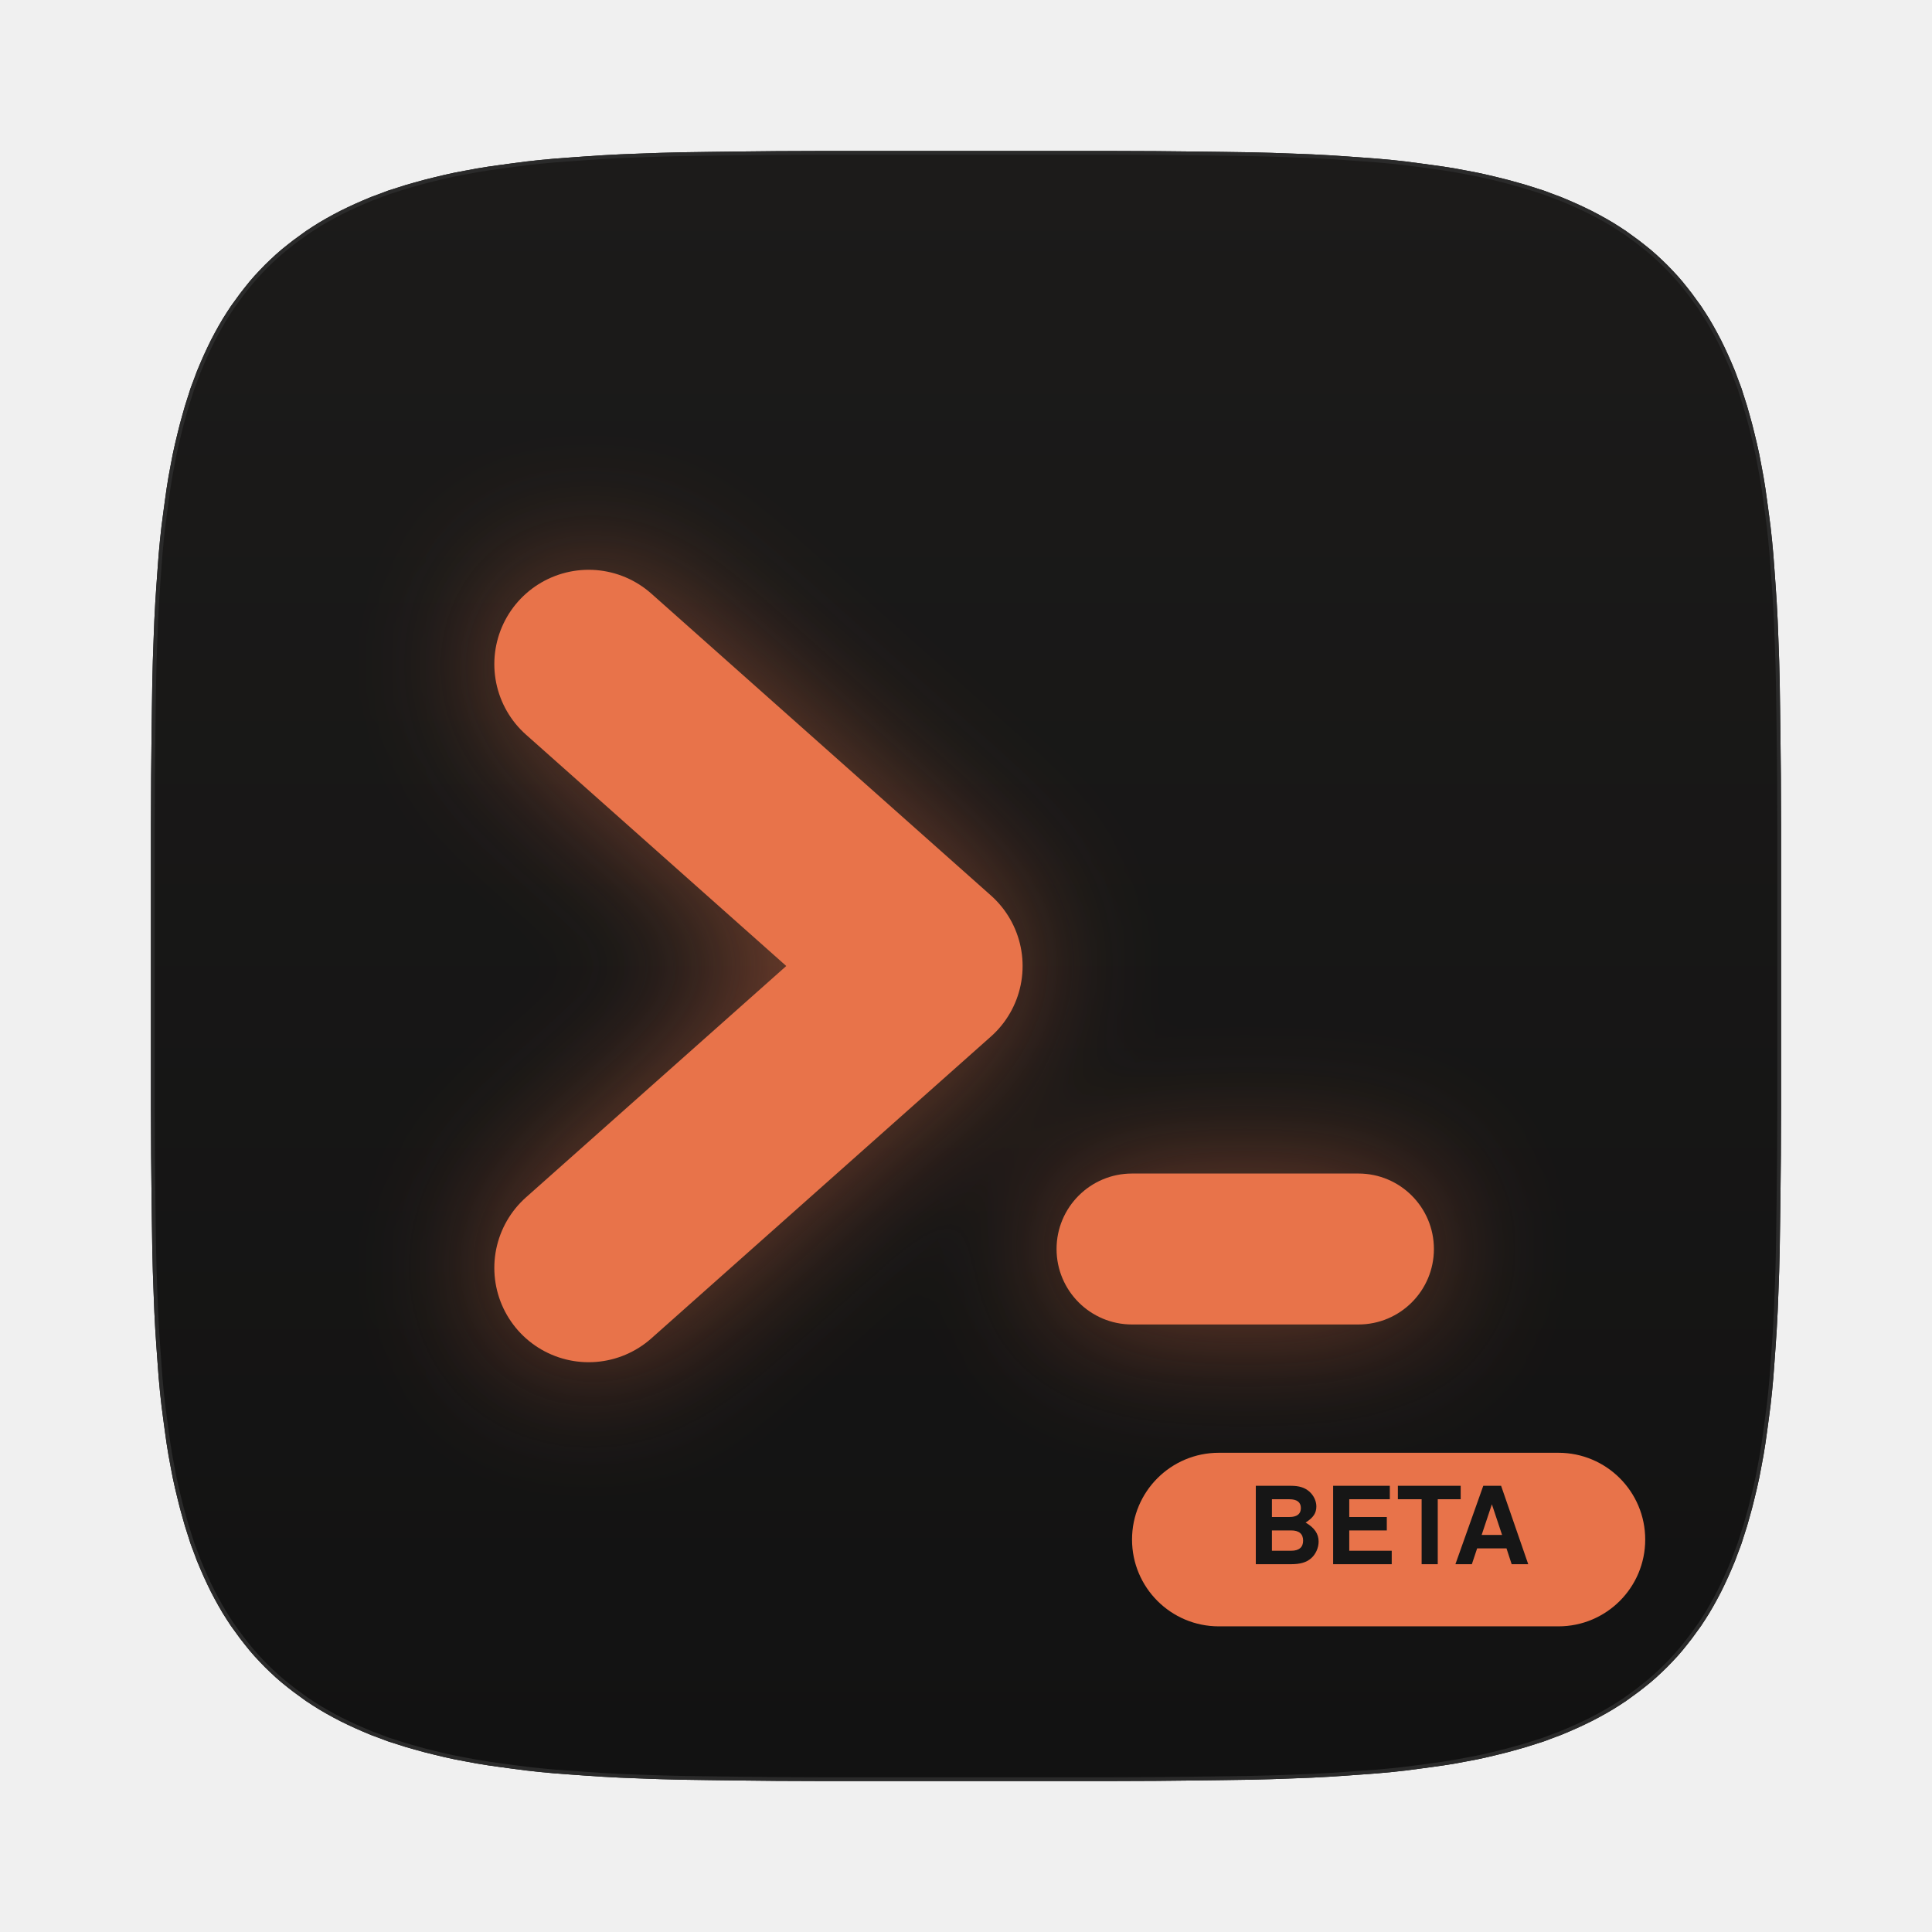
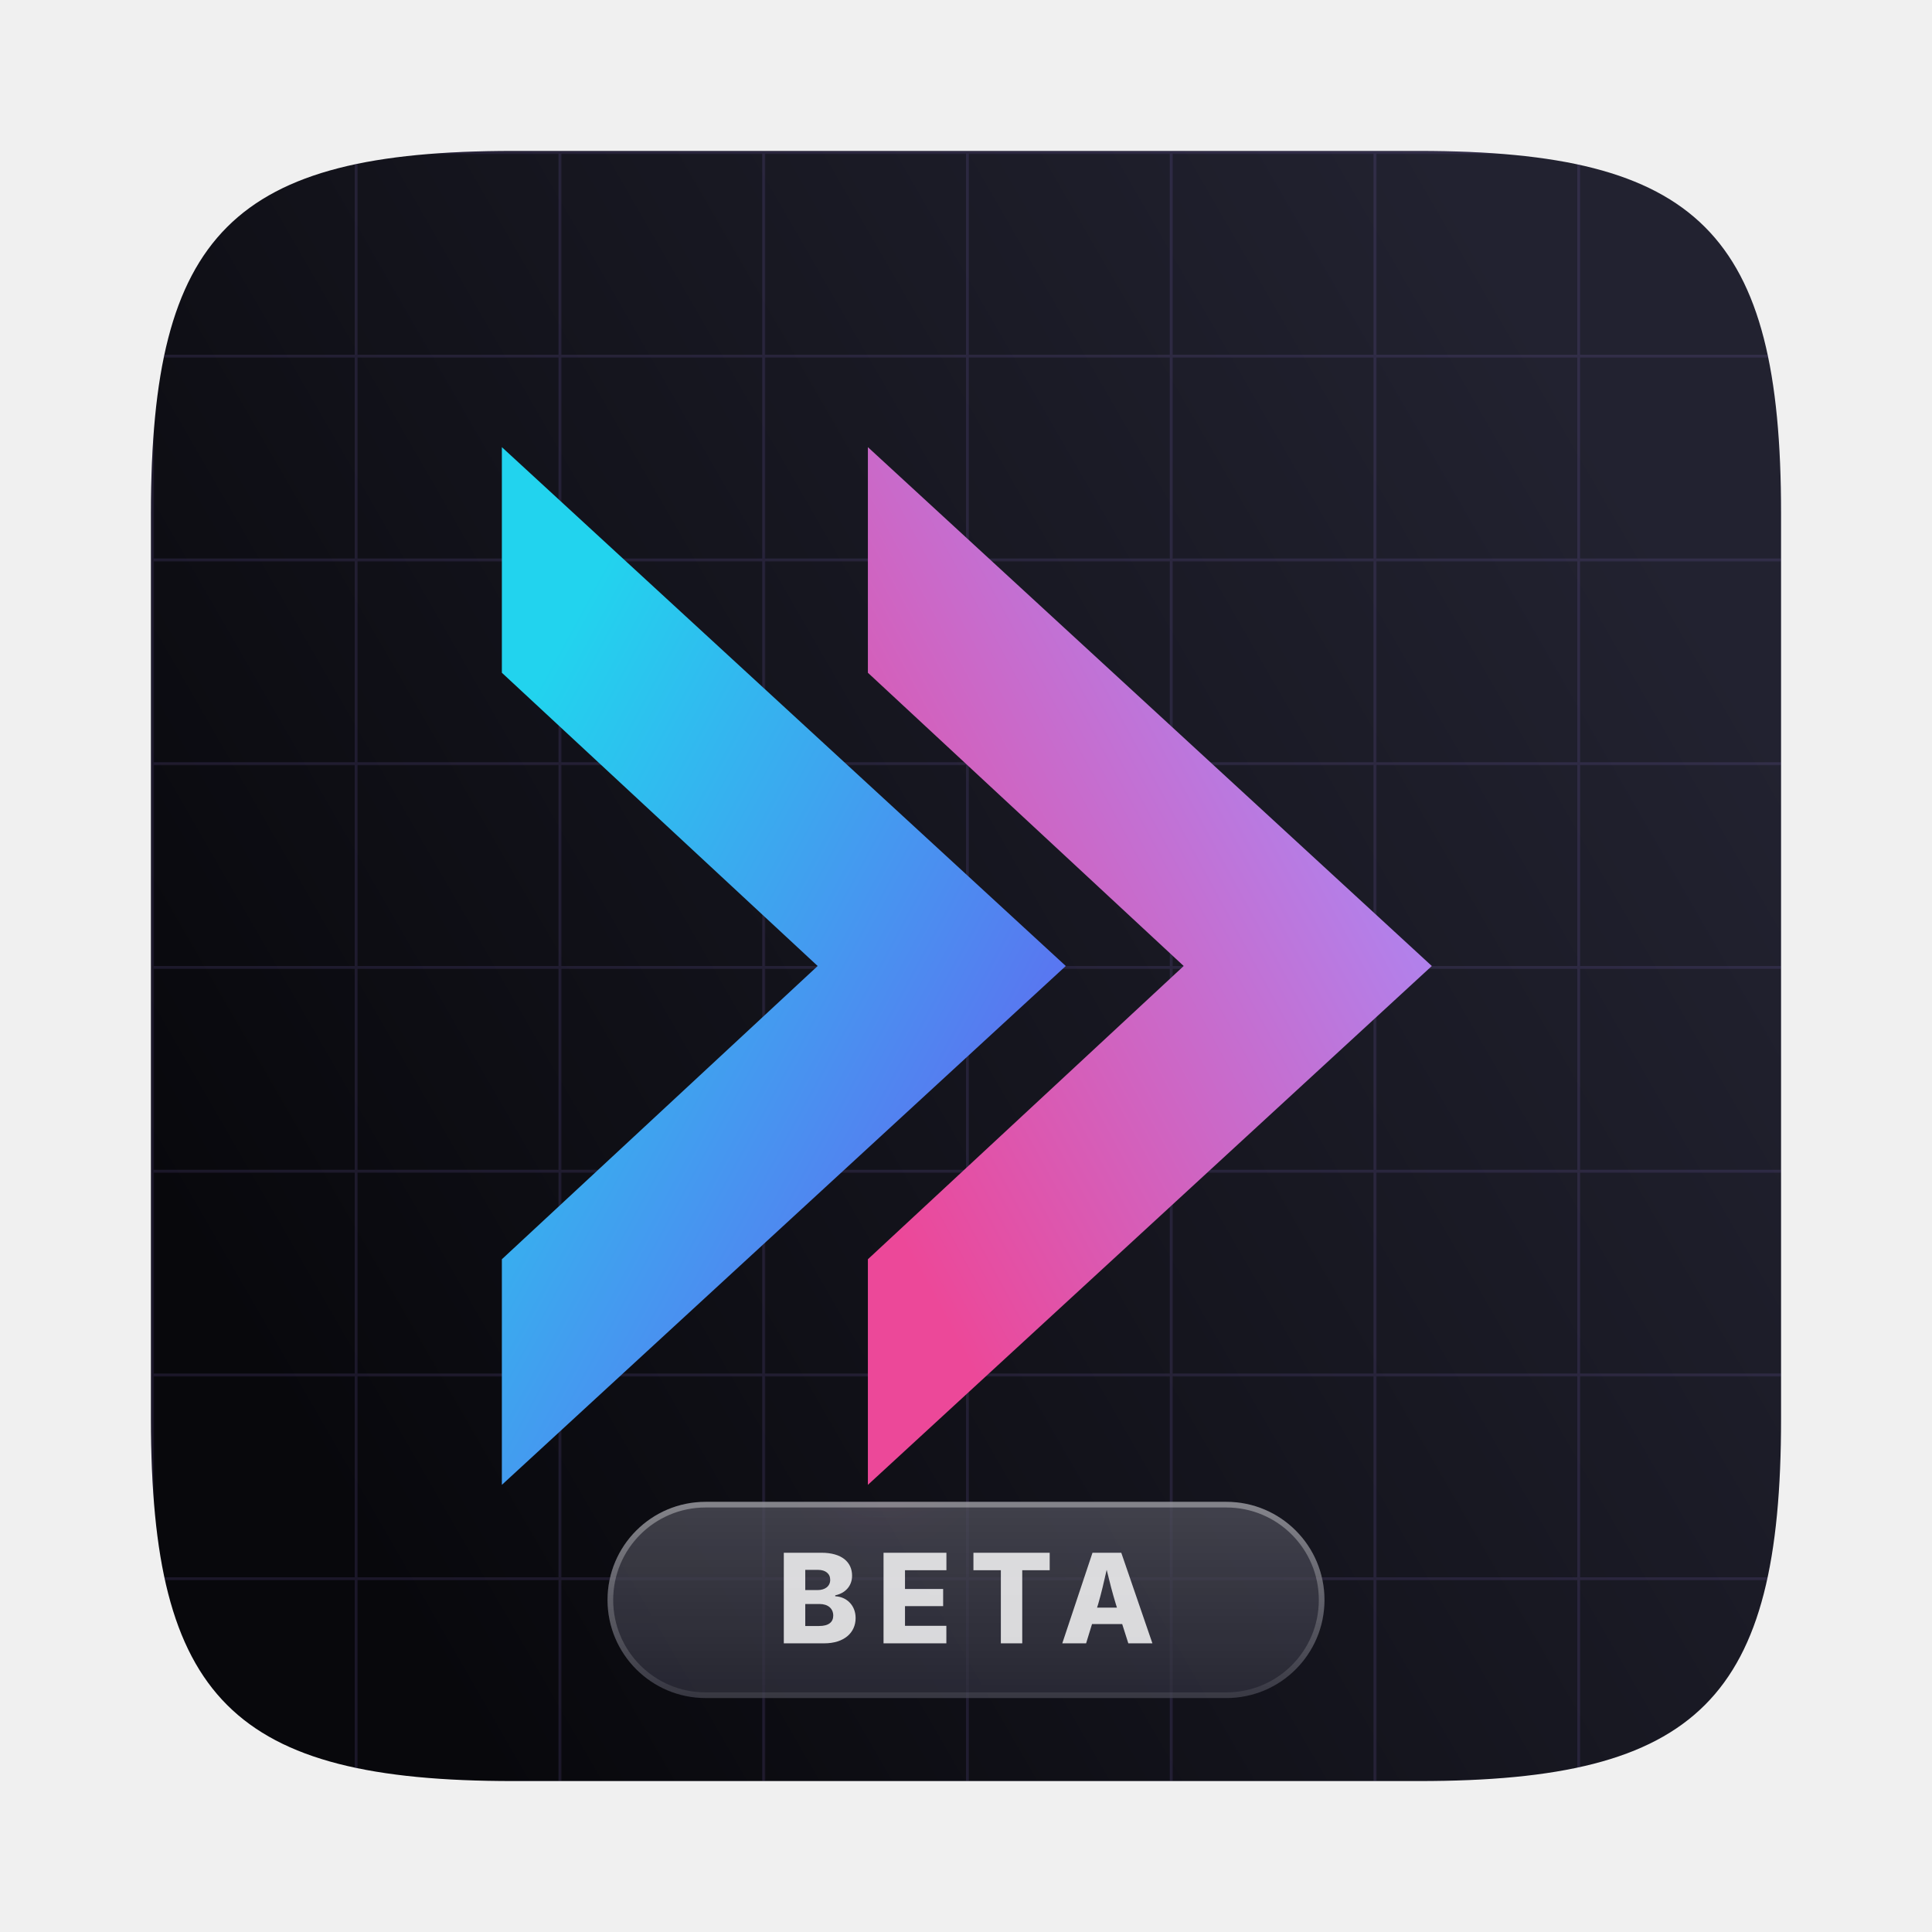
<svg xmlns="http://www.w3.org/2000/svg" width="1024" height="1024" viewBox="0 0 1024 1024">
  <defs>
-     <linearGradient id="bg" x1="0" y1="0" x2="0" y2="1">
-       <stop offset="0" stop-color="#1c1b1a" />
-       <stop offset="1" stop-color="#121212" />
+     <linearGradient id="g-bg" x1="0.933" y1="0.25" x2="0.067" y2="0.75">
+       <stop offset="0" stop-color="#222230" />
+       <stop offset="1" stop-color="#08080C" />
    </linearGradient>
-     <filter id="glow" x="-50%" y="-50%" width="200%" height="200%">
-       <feGaussianBlur stdDeviation="36" />
+     <linearGradient id="g-c1" x1="0.146" y1="0.146" x2="0.854" y2="0.854">
+       <stop offset="0" stop-color="#22D3EE" />
+       <stop offset="1" stop-color="#6366F1" />
+     </linearGradient>
+     <linearGradient id="g-c2" x1="0.146" y1="0.854" x2="0.854" y2="0.146">
+       <stop offset="0" stop-color="#EC4899" />
+       <stop offset="1" stop-color="#A78BFA" />
+     </linearGradient>
+     <linearGradient id="g-glass" x1="0" y1="0" x2="0" y2="1">
+       <stop offset="0" stop-color="#FFFFFF" stop-opacity=".16" />
+       <stop offset="1" stop-color="#FFFFFF" stop-opacity=".05" />
+     </linearGradient>
+     <linearGradient id="g-edge" x1="0" y1="0" x2="0" y2="1">
+       <stop offset="0" stop-color="#FFFFFF" stop-opacity=".35" />
+       <stop offset="1" stop-color="#FFFFFF" stop-opacity=".08" />
+     </linearGradient>
+     <pattern id="g-grid" width="108" height="108" patternUnits="userSpaceOnUse" x="80" y="80">
+       <path d="M108 0H0V108" fill="none" stroke="#A78BFA" stroke-opacity=".12" stroke-width="3" />
+     </pattern>
+     <clipPath id="g-clip">
+       <path d="M272 80H752C900.4 80 944 123.6 944 272V752C944 900.4 900.4 944 752 944H272C123.6 944 80 900.4 80 752V272C80 123.6 123.6 80 272 80Z" />
+     </clipPath>
+     <clipPath id="g-pill">
+       <rect x="322" y="796" width="380" height="104" rx="52" />
+     </clipPath>
+     <filter id="g-blur" x="-20%" y="-20%" width="140%" height="140%">
+       <feGaussianBlur stdDeviation="18" />
    </filter>
-     <clipPath id="tile">
-       <path d="M944.0,512.0 L944.0,586.3 L943.9,612.4 L943.7,631.8 L943.5,647.7 L943.3,661.5 L943.0,673.8 L942.6,685.0 L942.2,695.3 L941.7,704.8 L941.1,713.8 L940.5,722.2 L939.9,730.2 L939.2,737.8 L938.4,745.1 L937.5,752.0 L936.6,758.7 L935.7,765.1 L934.7,771.3 L933.6,777.2 L932.5,783.0 L931.3,788.5 L930.0,793.9 L928.7,799.1 L927.3,804.2 L925.9,809.1 L924.4,813.8 L922.9,818.5 L921.2,823.0 L919.6,827.3 L917.8,831.6 L916.0,835.7 L914.1,839.8 L912.2,843.7 L910.2,847.5 L908.1,851.3 L906.0,854.9 L903.8,858.4 L901.5,861.9 L899.1,865.2 L896.7,868.5 L894.2,871.7 L891.7,874.8 L889.1,877.8 L886.4,880.7 L883.6,883.6 L880.7,886.4 L877.8,889.1 L874.8,891.7 L871.7,894.2 L868.5,896.7 L865.2,899.1 L861.9,901.5 L858.4,903.8 L854.9,906.0 L851.3,908.1 L847.5,910.2 L843.7,912.2 L839.8,914.1 L835.7,916.0 L831.6,917.8 L827.3,919.6 L823.0,921.2 L818.5,922.9 L813.8,924.4 L809.1,925.9 L804.2,927.3 L799.1,928.7 L793.9,930.0 L788.5,931.3 L783.0,932.5 L777.2,933.6 L771.3,934.7 L765.1,935.7 L758.7,936.6 L752.0,937.5 L745.1,938.4 L737.8,939.2 L730.2,939.9 L722.2,940.5 L713.8,941.1 L704.8,941.7 L695.3,942.2 L685.0,942.6 L673.8,943.0 L661.5,943.3 L647.7,943.5 L631.8,943.7 L612.4,943.9 L586.3,944.0 L512.0,944.0 L437.7,944.0 L411.6,943.9 L392.2,943.7 L376.3,943.5 L362.5,943.3 L350.2,943.0 L339.0,942.6 L328.7,942.2 L319.2,941.7 L310.2,941.1 L301.8,940.5 L293.8,939.9 L286.2,939.2 L278.9,938.4 L272.0,937.5 L265.3,936.6 L258.9,935.7 L252.7,934.7 L246.8,933.6 L241.0,932.5 L235.5,931.3 L230.1,930.0 L224.9,928.7 L219.8,927.3 L214.9,925.9 L210.2,924.4 L205.5,922.9 L201.0,921.2 L196.7,919.6 L192.4,917.8 L188.3,916.0 L184.2,914.1 L180.3,912.2 L176.5,910.2 L172.7,908.1 L169.1,906.0 L165.6,903.8 L162.1,901.5 L158.8,899.1 L155.5,896.7 L152.3,894.2 L149.2,891.7 L146.2,889.1 L143.3,886.4 L140.4,883.6 L137.6,880.7 L134.9,877.8 L132.3,874.8 L129.8,871.7 L127.3,868.5 L124.9,865.2 L122.5,861.9 L120.2,858.4 L118.0,854.9 L115.9,851.3 L113.8,847.5 L111.8,843.7 L109.9,839.8 L108.0,835.7 L106.2,831.6 L104.4,827.3 L102.8,823.0 L101.1,818.5 L99.6,813.8 L98.1,809.1 L96.7,804.2 L95.3,799.1 L94.0,793.9 L92.7,788.5 L91.5,783.0 L90.4,777.2 L89.3,771.3 L88.3,765.1 L87.4,758.7 L86.5,752.0 L85.6,745.1 L84.8,737.8 L84.1,730.2 L83.5,722.2 L82.9,713.8 L82.3,704.8 L81.8,695.3 L81.4,685.0 L81.0,673.8 L80.7,661.5 L80.5,647.7 L80.3,631.8 L80.1,612.4 L80.0,586.3 L80.0,512.0 L80.0,437.7 L80.1,411.6 L80.3,392.2 L80.5,376.3 L80.7,362.5 L81.0,350.2 L81.4,339.0 L81.8,328.7 L82.3,319.2 L82.9,310.2 L83.5,301.8 L84.1,293.8 L84.8,286.2 L85.6,278.9 L86.5,272.0 L87.4,265.3 L88.3,258.9 L89.3,252.7 L90.4,246.8 L91.5,241.0 L92.7,235.5 L94.0,230.1 L95.3,224.9 L96.7,219.8 L98.1,214.9 L99.6,210.2 L101.1,205.5 L102.8,201.0 L104.4,196.7 L106.2,192.4 L108.0,188.3 L109.9,184.2 L111.8,180.3 L113.8,176.5 L115.9,172.7 L118.0,169.1 L120.2,165.6 L122.5,162.1 L124.9,158.8 L127.3,155.5 L129.8,152.3 L132.3,149.2 L134.9,146.2 L137.6,143.3 L140.4,140.4 L143.3,137.6 L146.2,134.9 L149.2,132.3 L152.3,129.8 L155.5,127.3 L158.8,124.9 L162.1,122.5 L165.6,120.2 L169.1,118.0 L172.7,115.9 L176.5,113.8 L180.3,111.8 L184.2,109.9 L188.3,108.0 L192.4,106.2 L196.7,104.4 L201.0,102.8 L205.5,101.1 L210.2,99.6 L214.9,98.1 L219.8,96.7 L224.9,95.3 L230.1,94.0 L235.5,92.7 L241.0,91.5 L246.8,90.4 L252.7,89.3 L258.9,88.3 L265.3,87.4 L272.0,86.5 L278.9,85.6 L286.2,84.8 L293.8,84.1 L301.8,83.5 L310.2,82.9 L319.2,82.3 L328.7,81.8 L339.0,81.4 L350.2,81.0 L362.5,80.7 L376.3,80.5 L392.2,80.3 L411.6,80.1 L437.7,80.0 L512.0,80.0 L586.3,80.0 L612.4,80.1 L631.8,80.3 L647.7,80.5 L661.5,80.7 L673.8,81.0 L685.0,81.4 L695.3,81.8 L704.8,82.3 L713.8,82.9 L722.2,83.5 L730.2,84.1 L737.8,84.8 L745.1,85.6 L752.0,86.5 L758.7,87.4 L765.1,88.3 L771.3,89.3 L777.2,90.4 L783.0,91.5 L788.5,92.7 L793.9,94.0 L799.1,95.3 L804.2,96.7 L809.1,98.1 L813.8,99.6 L818.5,101.1 L823.0,102.8 L827.3,104.4 L831.6,106.2 L835.7,108.0 L839.8,109.9 L843.7,111.8 L847.5,113.8 L851.3,115.9 L854.9,118.0 L858.4,120.2 L861.9,122.5 L865.2,124.9 L868.5,127.3 L871.7,129.8 L874.8,132.3 L877.8,134.9 L880.7,137.6 L883.6,140.4 L886.4,143.3 L889.1,146.2 L891.7,149.2 L894.2,152.3 L896.7,155.5 L899.1,158.8 L901.5,162.1 L903.8,165.6 L906.0,169.1 L908.1,172.7 L910.2,176.5 L912.2,180.3 L914.1,184.2 L916.0,188.3 L917.8,192.4 L919.6,196.7 L921.2,201.0 L922.9,205.5 L924.4,210.2 L925.9,214.9 L927.3,219.8 L928.7,224.9 L930.0,230.1 L931.3,235.5 L932.5,241.0 L933.6,246.8 L934.7,252.7 L935.7,258.9 L936.6,265.3 L937.5,272.0 L938.4,278.9 L939.2,286.2 L939.9,293.8 L940.5,301.8 L941.1,310.2 L941.7,319.2 L942.2,328.7 L942.6,339.0 L943.0,350.2 L943.3,362.5 L943.5,376.3 L943.7,392.2 L943.9,411.6 L944.0,437.7 Z" />
-     </clipPath>
  </defs>
-   <path d="M944.0,512.0 L944.0,586.3 L943.9,612.4 L943.7,631.8 L943.5,647.7 L943.3,661.5 L943.0,673.8 L942.6,685.0 L942.2,695.3 L941.7,704.8 L941.1,713.8 L940.5,722.2 L939.9,730.2 L939.2,737.8 L938.4,745.1 L937.5,752.0 L936.6,758.7 L935.7,765.1 L934.7,771.3 L933.6,777.2 L932.5,783.0 L931.3,788.5 L930.0,793.9 L928.7,799.1 L927.3,804.2 L925.9,809.1 L924.4,813.8 L922.9,818.5 L921.2,823.0 L919.6,827.3 L917.8,831.6 L916.0,835.7 L914.1,839.8 L912.2,843.7 L910.2,847.5 L908.1,851.3 L906.0,854.9 L903.8,858.4 L901.5,861.9 L899.1,865.2 L896.7,868.5 L894.2,871.7 L891.7,874.8 L889.1,877.8 L886.4,880.7 L883.6,883.6 L880.7,886.4 L877.8,889.1 L874.8,891.7 L871.7,894.2 L868.5,896.7 L865.2,899.1 L861.9,901.5 L858.4,903.8 L854.9,906.0 L851.3,908.1 L847.5,910.2 L843.7,912.2 L839.8,914.1 L835.7,916.0 L831.6,917.8 L827.3,919.6 L823.0,921.2 L818.5,922.9 L813.8,924.4 L809.1,925.9 L804.2,927.3 L799.1,928.7 L793.9,930.0 L788.5,931.3 L783.0,932.5 L777.2,933.6 L771.3,934.7 L765.1,935.7 L758.7,936.6 L752.0,937.5 L745.1,938.4 L737.8,939.2 L730.2,939.9 L722.2,940.5 L713.8,941.1 L704.8,941.7 L695.3,942.2 L685.0,942.6 L673.8,943.0 L661.5,943.3 L647.7,943.5 L631.8,943.7 L612.4,943.9 L586.3,944.0 L512.0,944.0 L437.7,944.0 L411.6,943.9 L392.2,943.7 L376.3,943.5 L362.5,943.3 L350.2,943.0 L339.0,942.6 L328.7,942.2 L319.2,941.7 L310.2,941.1 L301.8,940.5 L293.8,939.9 L286.2,939.2 L278.9,938.4 L272.0,937.5 L265.3,936.6 L258.9,935.7 L252.7,934.7 L246.8,933.6 L241.0,932.5 L235.5,931.3 L230.1,930.0 L224.9,928.7 L219.8,927.3 L214.9,925.9 L210.2,924.4 L205.5,922.9 L201.0,921.2 L196.7,919.6 L192.4,917.8 L188.3,916.0 L184.2,914.1 L180.3,912.2 L176.5,910.2 L172.7,908.1 L169.1,906.0 L165.6,903.8 L162.1,901.5 L158.8,899.1 L155.5,896.7 L152.3,894.2 L149.2,891.7 L146.2,889.1 L143.3,886.4 L140.4,883.6 L137.6,880.7 L134.9,877.8 L132.3,874.8 L129.8,871.7 L127.3,868.5 L124.9,865.2 L122.5,861.9 L120.2,858.4 L118.0,854.9 L115.9,851.3 L113.8,847.5 L111.8,843.7 L109.9,839.8 L108.0,835.7 L106.2,831.6 L104.4,827.3 L102.8,823.0 L101.1,818.5 L99.6,813.8 L98.1,809.1 L96.7,804.2 L95.3,799.1 L94.0,793.9 L92.7,788.5 L91.5,783.0 L90.4,777.2 L89.3,771.3 L88.3,765.1 L87.4,758.7 L86.5,752.0 L85.6,745.1 L84.8,737.8 L84.1,730.2 L83.5,722.2 L82.9,713.8 L82.3,704.8 L81.8,695.3 L81.4,685.0 L81.0,673.8 L80.7,661.5 L80.5,647.7 L80.3,631.8 L80.1,612.4 L80.0,586.3 L80.0,512.0 L80.0,437.7 L80.1,411.6 L80.3,392.2 L80.5,376.3 L80.7,362.5 L81.0,350.2 L81.4,339.0 L81.8,328.7 L82.3,319.2 L82.9,310.2 L83.5,301.8 L84.1,293.8 L84.8,286.2 L85.6,278.9 L86.5,272.0 L87.4,265.3 L88.3,258.9 L89.3,252.7 L90.4,246.8 L91.5,241.0 L92.7,235.5 L94.0,230.1 L95.3,224.9 L96.7,219.8 L98.1,214.9 L99.6,210.2 L101.1,205.5 L102.8,201.0 L104.4,196.7 L106.2,192.4 L108.0,188.3 L109.9,184.2 L111.8,180.3 L113.8,176.5 L115.9,172.7 L118.0,169.1 L120.2,165.6 L122.5,162.1 L124.9,158.8 L127.3,155.5 L129.8,152.3 L132.3,149.2 L134.9,146.2 L137.6,143.3 L140.4,140.4 L143.3,137.6 L146.2,134.9 L149.2,132.3 L152.3,129.8 L155.5,127.3 L158.8,124.9 L162.1,122.5 L165.6,120.2 L169.1,118.0 L172.7,115.9 L176.5,113.8 L180.3,111.8 L184.2,109.9 L188.3,108.0 L192.4,106.2 L196.7,104.4 L201.0,102.8 L205.5,101.1 L210.2,99.6 L214.9,98.1 L219.8,96.7 L224.9,95.3 L230.1,94.0 L235.5,92.7 L241.0,91.5 L246.8,90.4 L252.7,89.3 L258.9,88.3 L265.3,87.4 L272.0,86.5 L278.9,85.6 L286.2,84.8 L293.8,84.1 L301.8,83.5 L310.2,82.9 L319.2,82.3 L328.7,81.8 L339.0,81.4 L350.2,81.0 L362.5,80.7 L376.3,80.5 L392.2,80.3 L411.6,80.1 L437.7,80.0 L512.0,80.0 L586.3,80.0 L612.4,80.1 L631.8,80.3 L647.7,80.5 L661.5,80.7 L673.8,81.0 L685.0,81.4 L695.3,81.8 L704.8,82.3 L713.8,82.9 L722.2,83.5 L730.2,84.1 L737.8,84.8 L745.1,85.6 L752.0,86.5 L758.7,87.4 L765.1,88.3 L771.3,89.3 L777.2,90.4 L783.0,91.5 L788.5,92.7 L793.9,94.0 L799.1,95.3 L804.2,96.7 L809.1,98.1 L813.8,99.6 L818.5,101.1 L823.0,102.8 L827.3,104.4 L831.6,106.2 L835.7,108.0 L839.8,109.9 L843.7,111.8 L847.5,113.8 L851.3,115.9 L854.9,118.0 L858.4,120.2 L861.9,122.5 L865.2,124.9 L868.5,127.3 L871.7,129.8 L874.8,132.3 L877.8,134.9 L880.7,137.6 L883.6,140.4 L886.4,143.3 L889.1,146.2 L891.7,149.2 L894.2,152.3 L896.7,155.5 L899.1,158.8 L901.5,162.1 L903.8,165.6 L906.0,169.1 L908.1,172.7 L910.2,176.5 L912.2,180.3 L914.1,184.2 L916.0,188.3 L917.8,192.4 L919.6,196.7 L921.2,201.0 L922.9,205.5 L924.4,210.2 L925.9,214.9 L927.3,219.8 L928.7,224.9 L930.0,230.1 L931.3,235.5 L932.5,241.0 L933.6,246.8 L934.7,252.7 L935.7,258.9 L936.6,265.3 L937.5,272.0 L938.4,278.9 L939.2,286.2 L939.9,293.8 L940.5,301.8 L941.1,310.2 L941.7,319.2 L942.2,328.7 L942.6,339.0 L943.0,350.2 L943.3,362.5 L943.5,376.3 L943.7,392.2 L943.9,411.6 L944.0,437.7 Z" fill="url(#bg)" stroke="#2a2a2a" stroke-width="4" clip-path="url(#tile)" />
-   <g clip-path="url(#tile)" opacity="0.45" filter="url(#glow)">
-     <polyline points="312,352 492,512 312,672" fill="none" stroke="#e8734a" stroke-width="100" stroke-linecap="round" stroke-linejoin="round" />
-     <rect x="560" y="622" width="200" height="80" rx="40.0" fill="#e8734a" />
+   <path d="M272 80H752C900.4 80 944 123.6 944 272V752C944 900.4 900.4 944 752 944H272C123.6 944 80 900.4 80 752V272C80 123.6 123.6 80 272 80Z" fill="url(#g-bg)" />
+   <g clip-path="url(#g-clip)">
+     <rect width="1024" height="1024" fill="url(#g-grid)" />
  </g>
-   <polyline points="312,352 492,512 312,672" fill="none" stroke="#e8734a" stroke-width="100" stroke-linecap="round" stroke-linejoin="round" />
-   <rect x="560" y="622" width="200" height="80" rx="40.0" fill="#e8734a" />
-   <rect x="600" y="770" width="272" height="92" rx="46.0" fill="#e8734a" />
-   <text x="736.0" y="816.0" text-anchor="middle" dominant-baseline="central" font-family="SF Pro Rounded, -apple-system, Helvetica, Arial, sans-serif" font-weight="700" font-size="57" fill="#161616">BETA</text>
+   <path d="M266 237L564.89 512L266 787V667.43L433.38 512L266 356.57Z" fill="url(#g-c1)" />
+   <path d="M460 237L758.89 512L460 787V667.43L627.38 512L460 356.57Z" fill="url(#g-c2)" />
+   <g clip-path="url(#g-pill)">
+     <rect x="322" y="796" width="380" height="104" fill="#222230" fill-opacity=".7" />
+     <g filter="url(#g-blur)" opacity=".55">
+       <path d="M266 237L564.89 512L266 787V667.43L433.38 512L266 356.57Z" fill="url(#g-c1)" />
+       <path d="M460 237L758.89 512L460 787V667.43L627.38 512L460 356.57Z" fill="url(#g-c2)" />
+     </g>
+     <rect x="322" y="796" width="380" height="104" fill="url(#g-glass)" />
+   </g>
+   <rect x="323.5" y="797.5" width="377" height="101" rx="50.5" fill="none" stroke="url(#g-edge)" stroke-width="3" />
+   <text x="512" y="871" text-anchor="middle" font-family="-apple-system, 'SF Pro Display', 'Helvetica Neue', sans-serif" font-weight="800" font-size="66" letter-spacing="9" fill="#FFFFFF" fill-opacity=".82">BETA</text>
</svg>
